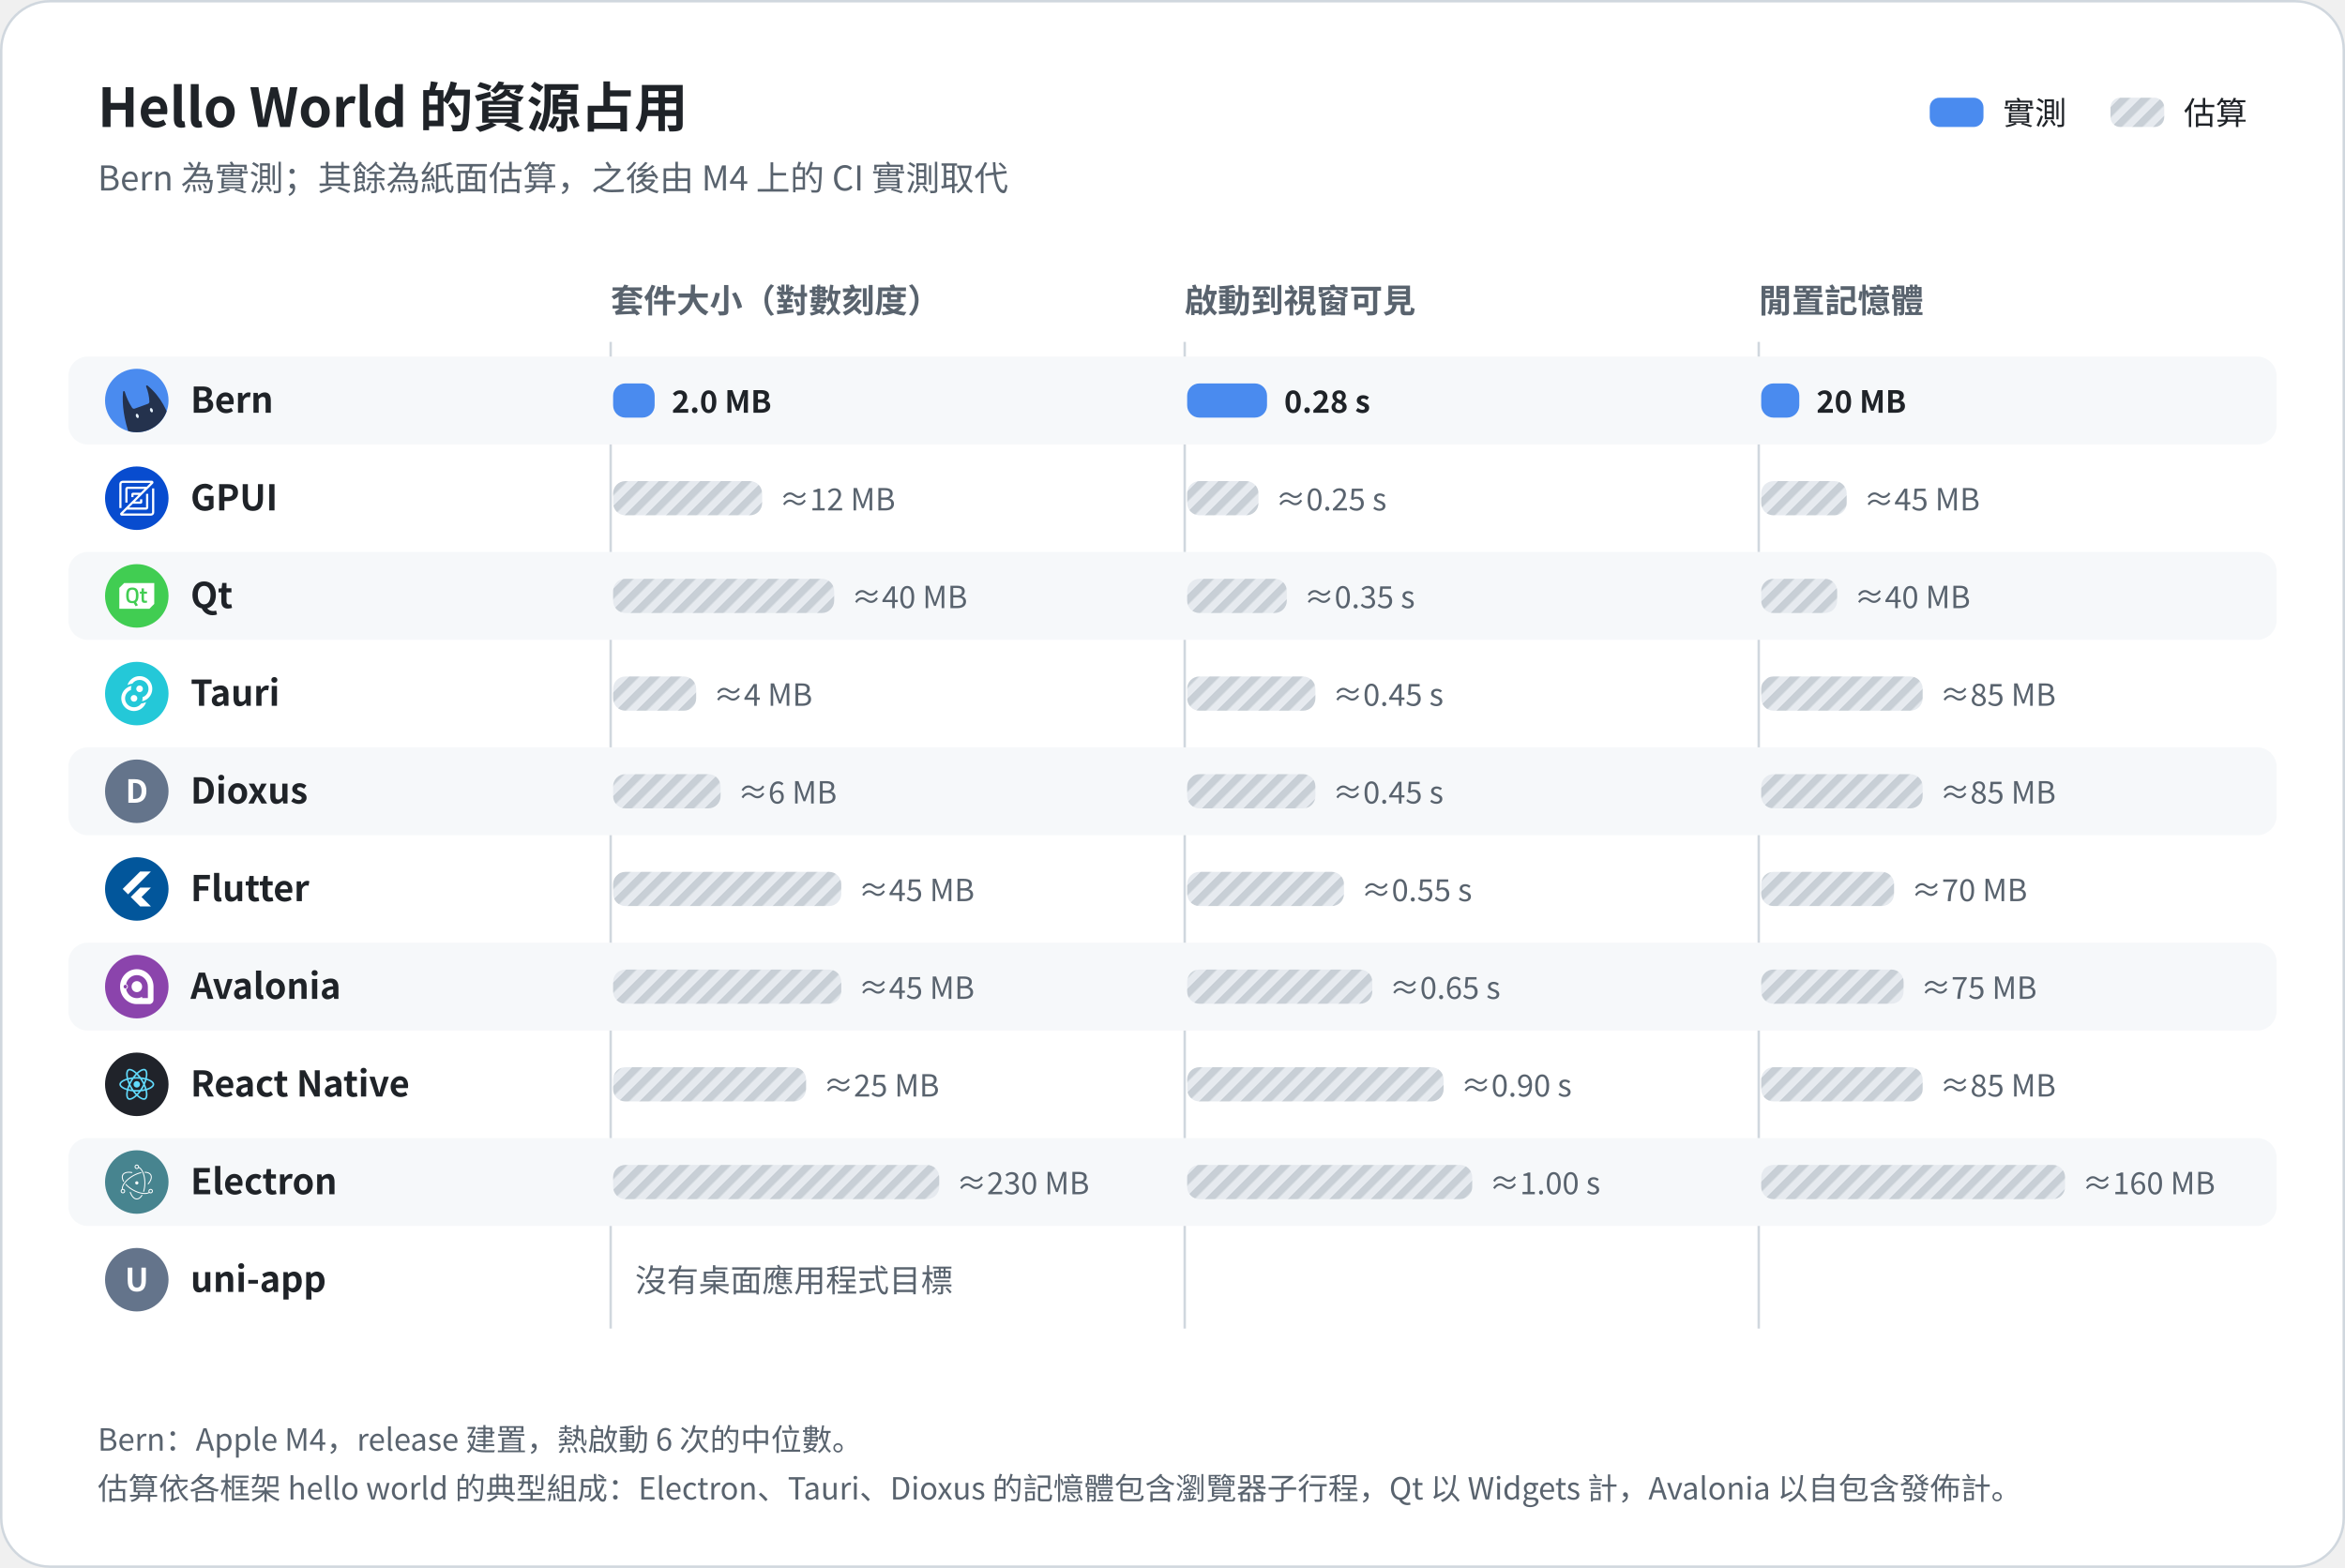
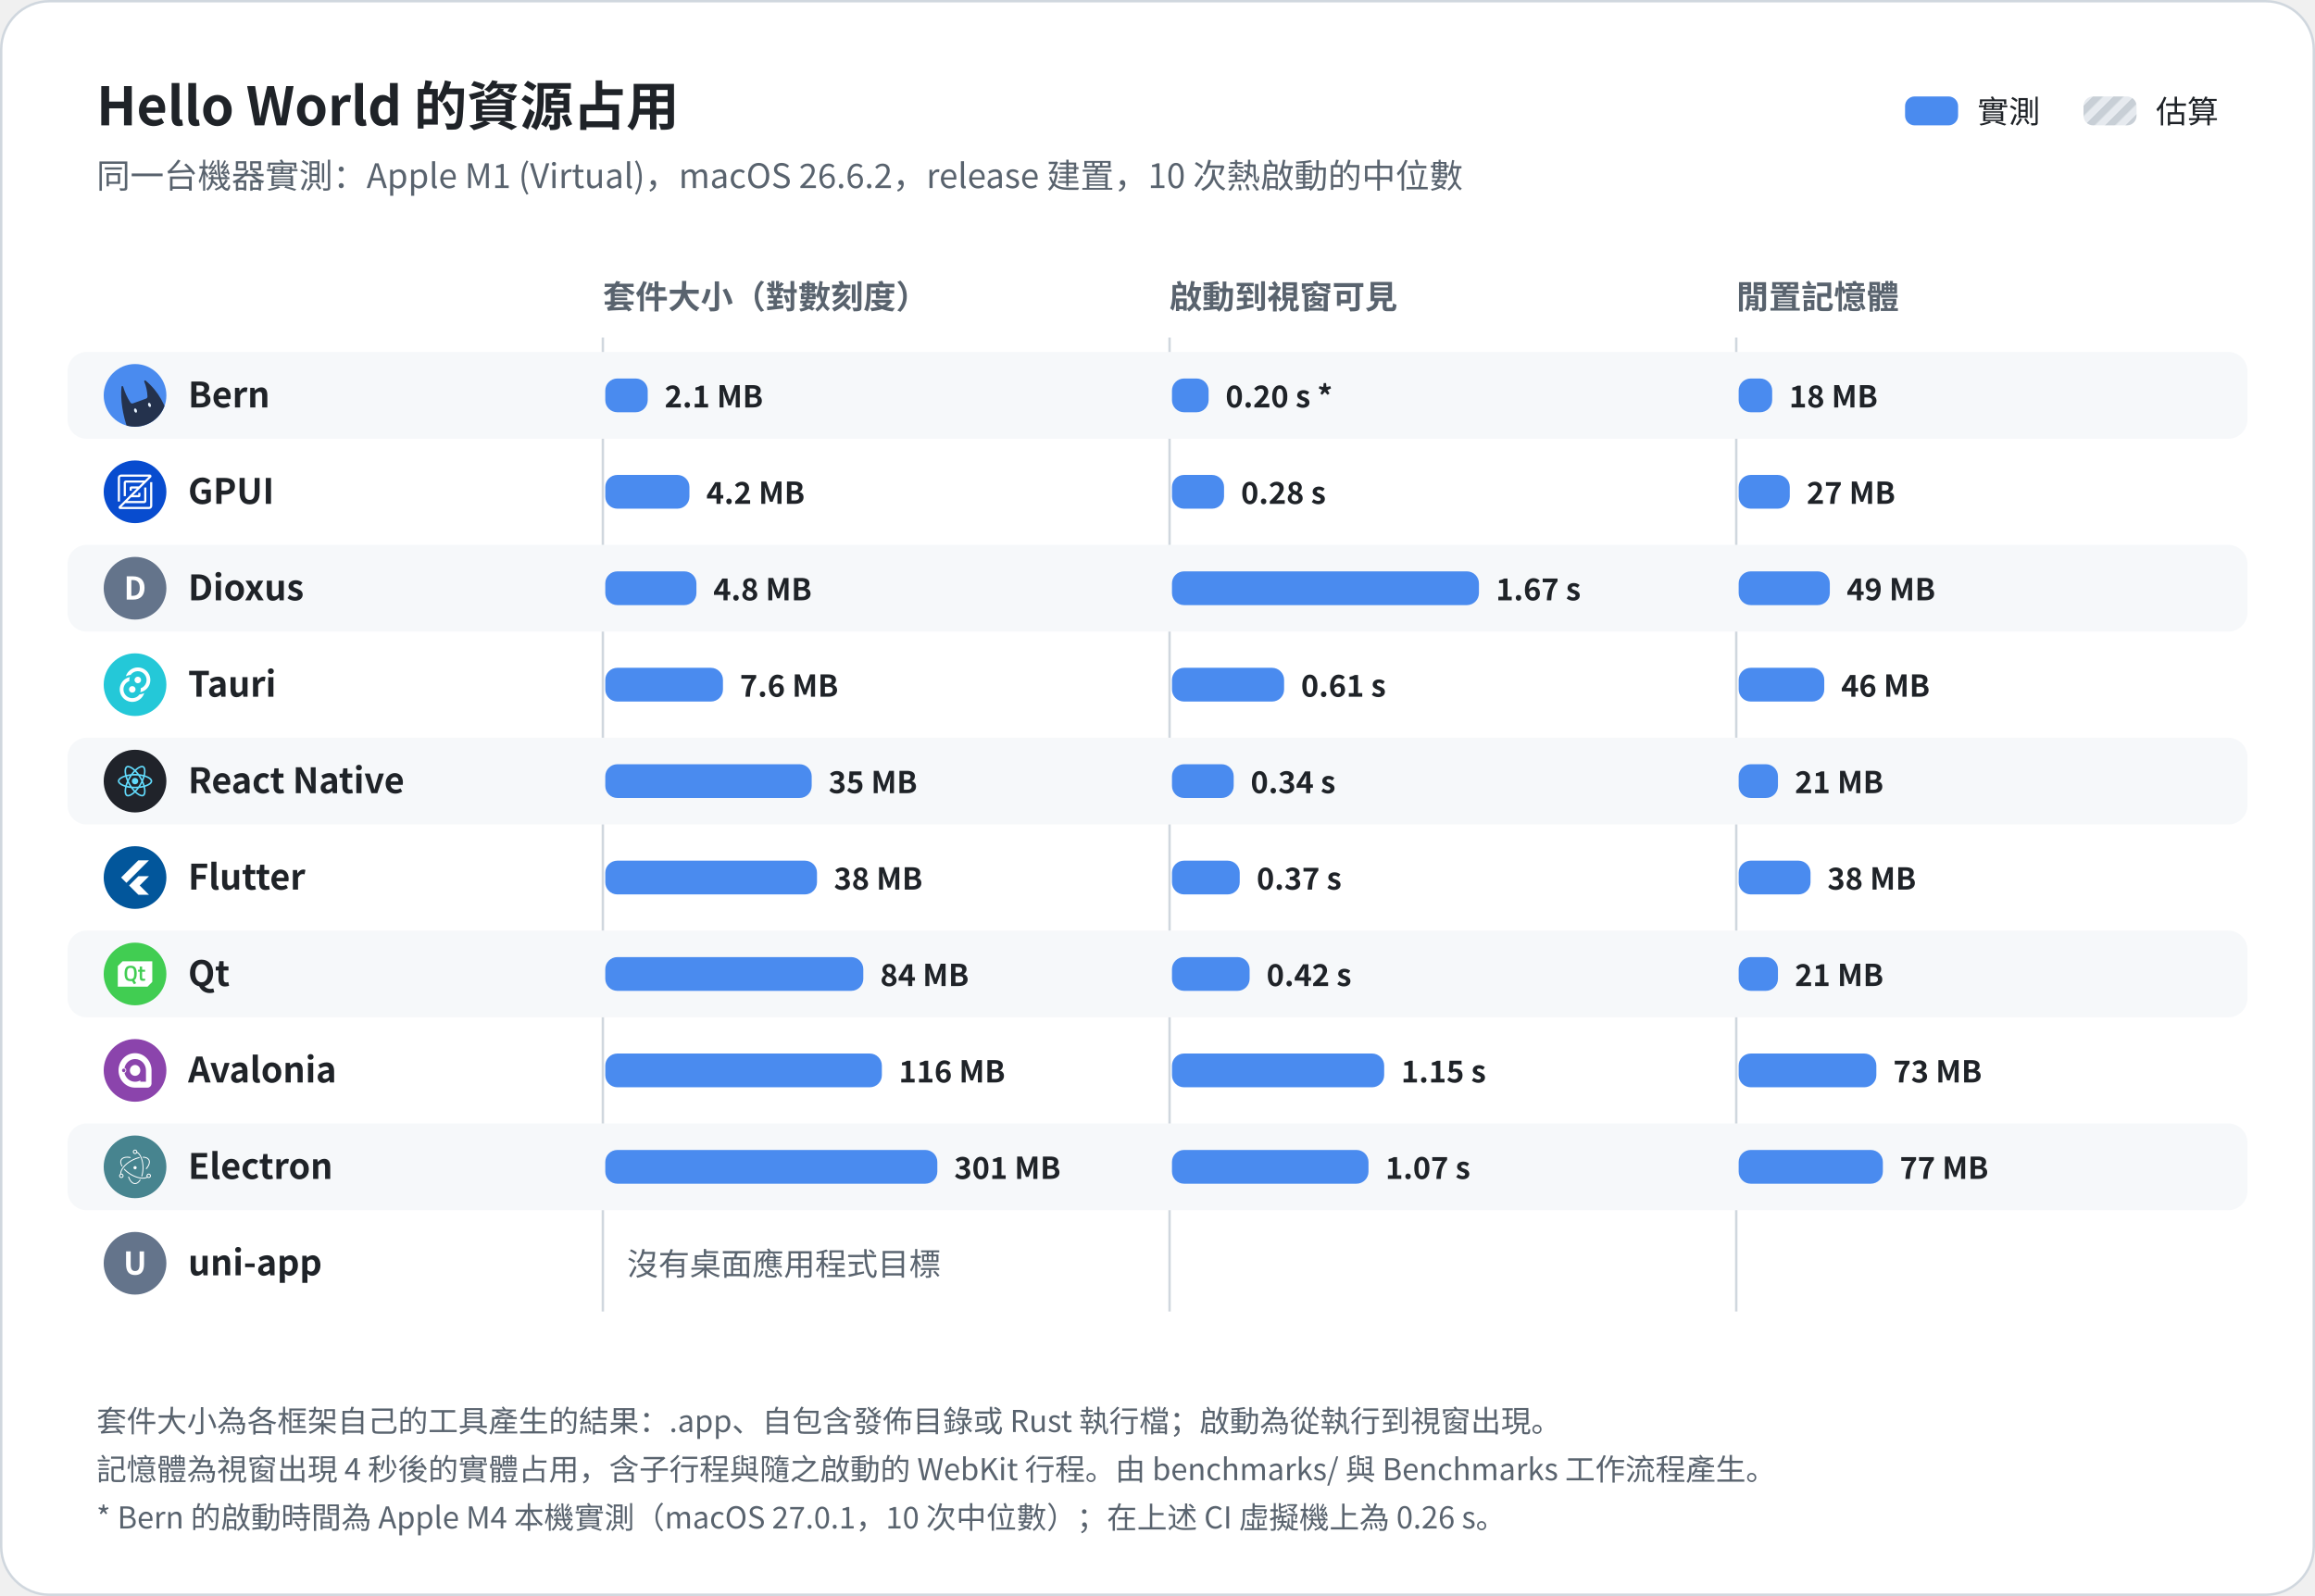
- <svg xmlns="http://www.w3.org/2000/svg" viewBox="0 0 960 642" width="960" height="642" font-family="-apple-system, BlinkMacSystemFont, 'Segoe UI', 'PingFang SC', 'Hiragino Sans GB', 'Microsoft YaHei', 'Noto Sans CJK SC', 'Helvetica Neue', Arial, sans-serif">
+ <svg xmlns="http://www.w3.org/2000/svg" viewBox="0 0 960 662" width="960" height="662" font-family="-apple-system, BlinkMacSystemFont, 'Segoe UI', 'PingFang SC', 'Hiragino Sans GB', 'Microsoft YaHei', 'Noto Sans CJK SC', 'Helvetica Neue', Arial, sans-serif">
  <defs>
    <symbol id="bern-logo" viewBox="0 0 1024 1024">
      <defs>
        <clipPath id="bern-symbol-disc">
          <circle cx="512" cy="512" r="512" />
        </clipPath>
      </defs>
      <g clip-path="url(#bern-symbol-disc)">
        <rect width="1024" height="1024" fill="#4A8BEF" />
        <path fill="#24324D" d="M 290.4 372.1 C 270.7 579.3 309.8 827.6 392.0 1060.0 L 1100 1100 L 1060.0 880.0 C 1013.0 692.2 904.4 451.5 684.3 270.5 A 14 14 0 0 0 662.4 286.5 C 693.7 364.2 711.6 444.8 715.3 529.4 A 36 36 0 0 1 691.6 564.9 C 620.6 590.7 549.5 616.5 478.5 642.4 A 36 36 0 0 1 436.0 628.1 C 383.8 547.6 344.6 461.1 317.8 369.5 A 14 14 0 0 0 290.4 372.1 Z" />
        <ellipse rx="22" ry="36" fill="#E8F4FF" transform="translate(520 760) rotate(-20)" />
        <ellipse rx="22" ry="36" fill="#E8F4FF" transform="translate(748 668) rotate(-20)" />
      </g>
    </symbol>
    <marker id="arrow" viewBox="0 0 10 10" refX="8" refY="5" markerWidth="10" markerHeight="10" markerUnits="userSpaceOnUse" orient="auto-start-reverse">
      <path d="M0 0 L10 5 L0 10 z" fill="#AFB8C1" />
    </marker>
    <marker id="arrow-accent" viewBox="0 0 10 10" refX="8" refY="5" markerWidth="11" markerHeight="11" markerUnits="userSpaceOnUse" orient="auto-start-reverse">
      <path d="M0 0 L10 5 L0 10 z" fill="#4A8BEF" />
    </marker>
  </defs>
-   <rect x="0.5" y="0.5" width="959" height="641" rx="20" fill="#FFFFFF" stroke="#D0D7DE" />
+   <rect x="0.5" y="0.5" width="959" height="661" rx="20" fill="#FFFFFF" stroke="#D0D7DE" />
  <defs>
    <pattern id="hatch" width="6" height="6" patternUnits="userSpaceOnUse" patternTransform="rotate(45)">
      <rect width="6" height="6" fill="#E6EAEF" />
      <rect width="3" height="6" fill="#AFB8C1" opacity="0.55" />
    </pattern>
  </defs>
  <text x="40" y="52" font-size="22" font-weight="700" fill="#1F2328">Hello World 的資源占用</text>
-   <text x="40" y="78" font-size="14" fill="#59636E">Bern 為實測；其餘為紙面估算，之後由 M4 上的 CI 實測取代</text>
+   <text x="40" y="78" font-size="14" fill="#59636E">同一台機器實測：Apple M1 (Virtual)，macOS 26.6.2，release 建置，10 次熱啟動的中位數</text>
  <text x="894.0" y="51" font-size="13" fill="#1F2328">估算</text>
  <rect x="864.0" y="40" width="22" height="12" rx="4" fill="url(#hatch)" />
  <text x="820.0" y="51" font-size="13" fill="#1F2328">實測</text>
  <rect x="790.0" y="40" width="22" height="12" rx="4" fill="#4A8BEF" />
  <text x="250" y="128" font-size="13.5" font-weight="600" fill="#59636E">套件大小（對數刻度）</text>
  <line x1="250" y1="140" x2="250" y2="544" stroke="#D0D7DE" />
  <text x="485" y="128" font-size="13.5" font-weight="600" fill="#59636E">啟動到視窗可見</text>
  <line x1="485" y1="140" x2="485" y2="544" stroke="#D0D7DE" />
  <text x="720" y="128" font-size="13.5" font-weight="600" fill="#59636E">閒置記憶體</text>
  <line x1="720" y1="140" x2="720" y2="544" stroke="#D0D7DE" />
  <rect x="28" y="146.0" width="904" height="36" rx="8" fill="#F6F8FA" />
  <use href="#bern-logo" x="43.0" y="151.0" width="26.0" height="26.0" />
  <text x="78" y="169.0" font-size="14.5" font-weight="700" fill="#1F2328">Bern</text>
-   <rect x="251" y="157.0" width="17.0" height="14" rx="5" fill="#4A8BEF" />
-   <text x="275.0" y="169.0" font-size="12.5" font-weight="700" fill="#1F2328">2.0 MB</text>
-   <rect x="486" y="157.0" width="32.7" height="14" rx="5" fill="#4A8BEF" />
-   <text x="525.7" y="169.0" font-size="12.5" font-weight="700" fill="#1F2328">0.28 s</text>
-   <rect x="721" y="157.0" width="15.6" height="14" rx="5" fill="#4A8BEF" />
-   <text x="743.6" y="169.0" font-size="12.5" font-weight="700" fill="#1F2328">20 MB</text>
+   <rect x="251" y="157.0" width="17.6" height="14" rx="5" fill="#4A8BEF" />
+   <text x="275.6" y="169.0" font-size="12.5" font-weight="700" fill="#1F2328">2.1 MB</text>
+   <rect x="486" y="157.0" width="15.2" height="14" rx="5" fill="#4A8BEF" />
+   <text x="508.2" y="169.0" font-size="12.5" font-weight="700" fill="#1F2328">0.20 s *</text>
+   <rect x="721" y="157.0" width="13.9" height="14" rx="5" fill="#4A8BEF" />
+   <text x="741.9" y="169.0" font-size="12.5" font-weight="700" fill="#1F2328">18 MB</text>
  <circle cx="56.0" cy="204.0" r="13.0" fill="#084CCF" />
  <path d="M2.25 1.5a.75.75 0 0 0-.75.75v16.5H0V2.25A2.25 2.25 0 0 1 2.25 0h20.095c1.002 0 1.504 1.212.795 1.92L10.764 14.298h3.486V12.75h1.5v1.922a1.125 1.125 0 0 1-1.125 1.125H9.264l-2.578 2.578h11.689V9h1.5v9.375a1.5 1.5 0 0 1-1.5 1.5H5.185L2.562 22.5H21.75a.75.75 0 0 0 .75-.75V5.25H24v16.5A2.25 2.25 0 0 1 21.75 24H1.655C.653 24 .151 22.788.86 22.08L13.19 9.75H9.75v1.5h-1.5V9.375A1.125 1.125 0 0 1 9.375 8.25h5.314l2.625-2.625H5.625V15h-1.5V5.625a1.5 1.5 0 0 1 1.5-1.5h13.19L21.438 1.5z" fill="#FFFFFF" transform="translate(48.85 196.85) scale(0.5958)" />
-   <text x="78" y="209.0" font-size="14.5" font-weight="600" fill="#1F2328">GPUI</text>
-   <rect x="251" y="197.0" width="61.0" height="14" rx="5" fill="url(#hatch)" />
-   <text x="319.0" y="209.0" font-size="12.5" font-weight="500" fill="#59636E">≈12 MB</text>
-   <rect x="486" y="197.0" width="29.2" height="14" rx="5" fill="url(#hatch)" />
-   <text x="522.2" y="209.0" font-size="12.5" font-weight="500" fill="#59636E">≈0.25 s</text>
-   <rect x="721" y="197.0" width="35.0" height="14" rx="5" fill="url(#hatch)" />
-   <text x="763.0" y="209.0" font-size="12.5" font-weight="500" fill="#59636E">≈45 MB</text>
+   <text x="78" y="209.0" font-size="14.5" font-weight="700" fill="#1F2328">GPUI</text>
+   <rect x="251" y="197.0" width="34.9" height="14" rx="5" fill="#4A8BEF" />
+   <text x="292.9" y="209.0" font-size="12.5" font-weight="700" fill="#1F2328">4.2 MB</text>
+   <rect x="486" y="197.0" width="21.6" height="14" rx="5" fill="#4A8BEF" />
+   <text x="514.6" y="209.0" font-size="12.5" font-weight="700" fill="#1F2328">0.28 s</text>
+   <rect x="721" y="197.0" width="21.2" height="14" rx="5" fill="#4A8BEF" />
+   <text x="749.2" y="209.0" font-size="12.5" font-weight="700" fill="#1F2328">27 MB</text>
  <rect x="28" y="226.0" width="904" height="36" rx="8" fill="#F6F8FA" />
-   <circle cx="56.0" cy="244.0" r="13.0" fill="#41CD52" />
-   <path d="M21.693 3.162H3.33L0 6.49v14.348h20.671L24 17.51V3.162zM12.785 18.4l-1.562.728-1.35-2.217c-.196.057-.499.09-.924.09-1.579 0-2.683-.425-3.305-1.276-.622-.85-.932-2.2-.932-4.033 0-1.84.319-3.206.949-4.098.63-.892 1.726-1.341 3.288-1.341 1.562 0 2.658.441 3.28 1.333.63.883.94 2.25.94 4.098 0 1.219-.13 2.2-.384 2.945-.261.752-.679 1.325-1.268 1.718zm4.736-1.587c-.858 0-1.447-.196-1.766-.59-.32-.392-.483-1.136-.483-2.232v-3.534H14.11V9.051h1.162V6.843h1.644V9.05h2.094v1.415h-2.094v3.346c0 .622.05 1.03.14 1.227.09.204.326.303.695.303l1.243-.05.073 1.326c-.67.13-1.186.196-1.546.196zm-8.58-9.08c-.95 0-1.604.311-1.963.94-.352.63-.532 1.629-.532 3.011 0 1.374.172 2.364.515 2.953.344.589 1.006.892 1.98.892.973 0 1.628-.295 1.971-.876.335-.58.507-1.57.507-2.953 0-1.39-.172-2.396-.523-3.026-.352-.63-1.006-.94-1.955-.94Z" fill="#FFFFFF" transform="translate(48.85 236.85) scale(0.5958)" />
-   <text x="78" y="249.0" font-size="14.5" font-weight="600" fill="#1F2328">Qt</text>
-   <rect x="251" y="237.0" width="90.5" height="14" rx="5" fill="url(#hatch)" />
-   <text x="348.5" y="249.0" font-size="12.5" font-weight="500" fill="#59636E">≈40 MB</text>
-   <rect x="486" y="237.0" width="40.8" height="14" rx="5" fill="url(#hatch)" />
-   <text x="533.8" y="249.0" font-size="12.5" font-weight="500" fill="#59636E">≈0.35 s</text>
-   <rect x="721" y="237.0" width="31.1" height="14" rx="5" fill="url(#hatch)" />
-   <text x="759.1" y="249.0" font-size="12.5" font-weight="500" fill="#59636E">≈40 MB</text>
+   <circle cx="56.0" cy="244.0" r="13.0" fill="#64748B" />
+   <text x="56.0" y="248.7" text-anchor="middle" font-size="13.0" font-weight="700" fill="#FFFFFF">D</text>
+   <text x="78" y="249.0" font-size="14.5" font-weight="700" fill="#1F2328">Dioxus</text>
+   <rect x="251" y="237.0" width="37.8" height="14" rx="5" fill="#4A8BEF" />
+   <text x="295.8" y="249.0" font-size="12.5" font-weight="700" fill="#1F2328">4.8 MB</text>
+   <rect x="486" y="237.0" width="127.3" height="14" rx="5" fill="#4A8BEF" />
+   <text x="620.3" y="249.0" font-size="12.5" font-weight="700" fill="#1F2328">1.67 s</text>
+   <rect x="721" y="237.0" width="37.8" height="14" rx="5" fill="#4A8BEF" />
+   <text x="765.8" y="249.0" font-size="12.5" font-weight="700" fill="#1F2328">49 MB</text>
  <circle cx="56.0" cy="284.0" r="13.0" fill="#24C8D8" />
  <path d="M13.912 0a8.72 8.72 0 0 0-8.308 6.139c1.05-.515 2.18-.845 3.342-.976 2.415-3.363 7.4-3.412 9.88-.097 2.48 3.315 1.025 8.084-2.883 9.45a6.131 6.131 0 0 1-.3 2.762 8.72 8.72 0 0 0 3.01-1.225A8.72 8.72 0 0 0 13.913 0zm.082 6.451a2.284 2.284 0 1 0-.15 4.566 2.284 2.284 0 0 0 .15-4.566zm-5.629.27a8.72 8.72 0 0 0-3.031 1.235 8.72 8.72 0 1 0 13.06 9.913 10.173 10.174 0 0 1-3.343.965 6.125 6.125 0 1 1-7.028-9.343 6.114 6.115 0 0 1 .342-2.772zm1.713 6.27a2.284 2.284 0 0 0-2.284 2.283 2.284 2.284 0 0 0 2.284 2.284 2.284 2.284 0 0 0 2.284-2.284 2.284 2.284 0 0 0-2.284-2.284z" fill="#FFFFFF" transform="translate(48.85 276.85) scale(0.5958)" />
-   <text x="78" y="289.0" font-size="14.5" font-weight="600" fill="#1F2328">Tauri</text>
-   <rect x="251" y="277.0" width="34.0" height="14" rx="5" fill="url(#hatch)" />
-   <text x="292.0" y="289.0" font-size="12.5" font-weight="500" fill="#59636E">≈4 MB</text>
-   <rect x="486" y="277.0" width="52.5" height="14" rx="5" fill="url(#hatch)" />
-   <text x="545.5" y="289.0" font-size="12.5" font-weight="500" fill="#59636E">≈0.45 s</text>
-   <rect x="721" y="277.0" width="66.1" height="14" rx="5" fill="url(#hatch)" />
-   <text x="794.1" y="289.0" font-size="12.5" font-weight="500" fill="#59636E">≈85 MB</text>
+   <text x="78" y="289.0" font-size="14.5" font-weight="700" fill="#1F2328">Tauri</text>
+   <rect x="251" y="277.0" width="48.8" height="14" rx="5" fill="#4A8BEF" />
+   <text x="306.8" y="289.0" font-size="12.5" font-weight="700" fill="#1F2328">7.6 MB</text>
+   <rect x="486" y="277.0" width="46.5" height="14" rx="5" fill="#4A8BEF" />
+   <text x="539.5" y="289.0" font-size="12.5" font-weight="700" fill="#1F2328">0.61 s</text>
+   <rect x="721" y="277.0" width="35.5" height="14" rx="5" fill="#4A8BEF" />
+   <text x="763.5" y="289.0" font-size="12.5" font-weight="700" fill="#1F2328">46 MB</text>
  <rect x="28" y="306.0" width="904" height="36" rx="8" fill="#F6F8FA" />
-   <circle cx="56.0" cy="324.0" r="13.0" fill="#64748B" />
-   <text x="56.0" y="328.7" text-anchor="middle" font-size="13.0" font-weight="700" fill="#FFFFFF">D</text>
-   <text x="78" y="329.0" font-size="14.5" font-weight="600" fill="#1F2328">Dioxus</text>
-   <rect x="251" y="317.0" width="44.0" height="14" rx="5" fill="url(#hatch)" />
-   <text x="302.0" y="329.0" font-size="12.5" font-weight="500" fill="#59636E">≈6 MB</text>
-   <rect x="486" y="317.0" width="52.5" height="14" rx="5" fill="url(#hatch)" />
-   <text x="545.5" y="329.0" font-size="12.5" font-weight="500" fill="#59636E">≈0.45 s</text>
-   <rect x="721" y="317.0" width="66.1" height="14" rx="5" fill="url(#hatch)" />
-   <text x="794.1" y="329.0" font-size="12.5" font-weight="500" fill="#59636E">≈85 MB</text>
+   <circle cx="56.0" cy="324.0" r="13.0" fill="#20232A" />
+   <path d="M14.23 12.004a2.236 2.236 0 0 1-2.235 2.236 2.236 2.236 0 0 1-2.236-2.236 2.236 2.236 0 0 1 2.235-2.236 2.236 2.236 0 0 1 2.236 2.236zm2.648-10.69c-1.346 0-3.107.96-4.888 2.622-1.78-1.653-3.542-2.602-4.887-2.602-.41 0-.783.093-1.106.278-1.375.793-1.683 3.264-.973 6.365C1.98 8.917 0 10.42 0 12.004c0 1.59 1.99 3.097 5.043 4.03-.704 3.113-.39 5.588.988 6.38.32.187.69.275 1.102.275 1.345 0 3.107-.96 4.888-2.624 1.78 1.654 3.542 2.603 4.887 2.603.41 0 .783-.09 1.106-.275 1.374-.792 1.683-3.263.973-6.365C22.02 15.096 24 13.59 24 12.004c0-1.59-1.99-3.097-5.043-4.032.704-3.11.39-5.587-.988-6.38-.318-.184-.688-.277-1.092-.278zm-.005 1.09v.006c.225 0 .406.044.558.127.666.382.955 1.835.73 3.704-.054.46-.142.945-.25 1.44-.96-.236-2.006-.417-3.107-.534-.66-.905-1.345-1.727-2.035-2.447 1.592-1.48 3.087-2.292 4.105-2.295zm-9.77.02c1.012 0 2.514.808 4.11 2.28-.686.72-1.37 1.537-2.02 2.442-1.107.117-2.154.298-3.113.538-.112-.49-.195-.964-.254-1.42-.23-1.868.054-3.32.714-3.707.19-.09.4-.127.563-.132zm4.882 3.05c.455.468.91.992 1.36 1.564-.44-.02-.89-.034-1.345-.034-.46 0-.915.01-1.36.034.44-.572.895-1.096 1.345-1.565zM12 8.1c.74 0 1.477.034 2.202.093.406.582.802 1.203 1.183 1.86.372.64.71 1.29 1.018 1.946-.308.655-.646 1.31-1.013 1.95-.38.66-.773 1.288-1.18 1.87-.728.063-1.466.098-2.21.098-.74 0-1.477-.035-2.202-.093-.406-.582-.802-1.204-1.183-1.86-.372-.64-.71-1.29-1.018-1.946.303-.657.646-1.313 1.013-1.954.38-.66.773-1.286 1.18-1.868.728-.064 1.466-.098 2.21-.098zm-3.635.254c-.24.377-.48.763-.704 1.16-.225.39-.435.782-.635 1.174-.265-.656-.49-1.31-.676-1.947.64-.15 1.315-.283 2.015-.386zm7.26 0c.695.103 1.365.23 2.006.387-.18.632-.405 1.282-.66 1.933-.2-.39-.41-.783-.64-1.174-.225-.392-.465-.774-.705-1.146zm3.063.675c.484.15.944.317 1.375.498 1.732.74 2.852 1.708 2.852 2.476-.005.768-1.125 1.74-2.857 2.475-.42.18-.88.342-1.355.493-.28-.958-.646-1.956-1.1-2.98.45-1.017.81-2.01 1.085-2.964zm-13.395.004c.278.96.645 1.957 1.1 2.98-.45 1.017-.812 2.01-1.086 2.964-.484-.15-.944-.318-1.37-.5-1.732-.737-2.852-1.706-2.852-2.474 0-.768 1.12-1.742 2.852-2.476.42-.18.88-.342 1.356-.494zm11.678 4.28c.265.657.49 1.312.676 1.948-.64.157-1.316.29-2.016.39.24-.375.48-.762.705-1.158.225-.39.435-.788.636-1.18zm-9.945.02c.2.392.41.783.64 1.175.23.39.465.772.705 1.143-.695-.102-1.365-.23-2.006-.386.18-.63.406-1.282.66-1.933zM17.92 16.32c.112.493.2.968.254 1.423.23 1.868-.054 3.32-.714 3.708-.147.09-.338.128-.563.128-1.012 0-2.514-.807-4.11-2.28.686-.72 1.37-1.536 2.02-2.44 1.107-.118 2.154-.3 3.113-.54zm-11.83.01c.96.234 2.006.415 3.107.532.66.905 1.345 1.727 2.035 2.446-1.595 1.483-3.092 2.295-4.11 2.295-.22-.005-.406-.05-.553-.132-.666-.38-.955-1.834-.73-3.703.054-.46.142-.944.25-1.438zm4.56.64c.44.02.89.034 1.345.034.46 0 .915-.01 1.36-.034-.44.572-.895 1.095-1.345 1.565-.455-.47-.91-.993-1.36-1.565z" fill="#61DAFB" transform="translate(48.85 316.85) scale(0.5958)" />
+   <text x="78" y="329.0" font-size="14.5" font-weight="700" fill="#1F2328">React Native</text>
+   <rect x="251" y="317.0" width="85.6" height="14" rx="5" fill="#4A8BEF" />
+   <text x="343.6" y="329.0" font-size="12.5" font-weight="700" fill="#1F2328">35 MB</text>
+   <rect x="486" y="317.0" width="25.6" height="14" rx="5" fill="#4A8BEF" />
+   <text x="518.6" y="329.0" font-size="12.5" font-weight="700" fill="#1F2328">0.34 s</text>
+   <rect x="721" y="317.0" width="16.3" height="14" rx="5" fill="#4A8BEF" />
+   <text x="744.3" y="329.0" font-size="12.5" font-weight="700" fill="#1F2328">21 MB</text>
  <circle cx="56.0" cy="364.0" r="13.0" fill="#02569B" />
  <path d="M14.314 0L2.3 12 6 15.7 21.684.013h-7.357zm.014 11.072L7.857 17.53l6.47 6.47H21.7l-6.46-6.468 6.46-6.46h-7.37z" fill="#FFFFFF" transform="translate(48.85 356.85) scale(0.5958)" />
-   <text x="78" y="369.0" font-size="14.5" font-weight="600" fill="#1F2328">Flutter</text>
-   <rect x="251" y="357.0" width="93.4" height="14" rx="5" fill="url(#hatch)" />
-   <text x="351.4" y="369.0" font-size="12.5" font-weight="500" fill="#59636E">≈45 MB</text>
-   <rect x="486" y="357.0" width="64.2" height="14" rx="5" fill="url(#hatch)" />
-   <text x="557.2" y="369.0" font-size="12.5" font-weight="500" fill="#59636E">≈0.55 s</text>
-   <rect x="721" y="357.0" width="54.4" height="14" rx="5" fill="url(#hatch)" />
-   <text x="782.4" y="369.0" font-size="12.5" font-weight="500" fill="#59636E">≈70 MB</text>
+   <text x="78" y="369.0" font-size="14.5" font-weight="700" fill="#1F2328">Flutter</text>
+   <rect x="251" y="357.0" width="87.8" height="14" rx="5" fill="#4A8BEF" />
+   <text x="345.8" y="369.0" font-size="12.5" font-weight="700" fill="#1F2328">38 MB</text>
+   <rect x="486" y="357.0" width="28.1" height="14" rx="5" fill="#4A8BEF" />
+   <text x="521.1" y="369.0" font-size="12.5" font-weight="700" fill="#1F2328">0.37 s</text>
+   <rect x="721" y="357.0" width="29.8" height="14" rx="5" fill="#4A8BEF" />
+   <text x="757.8" y="369.0" font-size="12.5" font-weight="700" fill="#1F2328">38 MB</text>
  <rect x="28" y="386.0" width="904" height="36" rx="8" fill="#F6F8FA" />
-   <circle cx="56.0" cy="404.0" r="13.0" fill="#8B44AC" />
-   <path d="M12.034 8.208c-2.003 0-3.627 1.696-3.627 3.789s1.624 3.789 3.627 3.789 3.627-1.697 3.627-3.79-1.624-3.788-3.627-3.788m-7.392 2.067c.72.211 1.248.902 1.248 1.722s-.528 1.51-1.248 1.721c.752 3.54 3.776 6.188 7.392 6.188 1.316 0 2.554-.35 3.632-.967v.914h3.94v-7.528a5 5 0 0 0 0-.224v-.104c0-4.369-3.39-7.91-7.572-7.91-3.616 0-6.64 2.648-7.392 6.188m-.5 2.982c.67 0 1.212-.567 1.212-1.266s-.542-1.265-1.212-1.265-1.211.566-1.211 1.265c0 .7.542 1.266 1.211 1.266M20.682 24H11.8C5.549 23.887.515 18.556.515 12c0-6.627 5.143-12 11.487-12 6.241 0 11.32 5.2 11.483 11.678l-.02 9.743C23.3 22.876 22.12 24 20.683 24" fill="#FFFFFF" transform="translate(48.85 396.85) scale(0.5958)" />
-   <text x="78" y="409.0" font-size="14.5" font-weight="600" fill="#1F2328">Avalonia</text>
-   <rect x="251" y="397.0" width="93.4" height="14" rx="5" fill="url(#hatch)" />
-   <text x="351.4" y="409.0" font-size="12.5" font-weight="500" fill="#59636E">≈45 MB</text>
-   <rect x="486" y="397.0" width="75.8" height="14" rx="5" fill="url(#hatch)" />
-   <text x="568.8" y="409.0" font-size="12.5" font-weight="500" fill="#59636E">≈0.65 s</text>
-   <rect x="721" y="397.0" width="58.3" height="14" rx="5" fill="url(#hatch)" />
-   <text x="786.3" y="409.0" font-size="12.5" font-weight="500" fill="#59636E">≈75 MB</text>
-   <circle cx="56.0" cy="444.0" r="13.0" fill="#20232A" />
-   <path d="M14.23 12.004a2.236 2.236 0 0 1-2.235 2.236 2.236 2.236 0 0 1-2.236-2.236 2.236 2.236 0 0 1 2.235-2.236 2.236 2.236 0 0 1 2.236 2.236zm2.648-10.69c-1.346 0-3.107.96-4.888 2.622-1.78-1.653-3.542-2.602-4.887-2.602-.41 0-.783.093-1.106.278-1.375.793-1.683 3.264-.973 6.365C1.98 8.917 0 10.42 0 12.004c0 1.59 1.99 3.097 5.043 4.03-.704 3.113-.39 5.588.988 6.38.32.187.69.275 1.102.275 1.345 0 3.107-.96 4.888-2.624 1.78 1.654 3.542 2.603 4.887 2.603.41 0 .783-.09 1.106-.275 1.374-.792 1.683-3.263.973-6.365C22.02 15.096 24 13.59 24 12.004c0-1.59-1.99-3.097-5.043-4.032.704-3.11.39-5.587-.988-6.38-.318-.184-.688-.277-1.092-.278zm-.005 1.09v.006c.225 0 .406.044.558.127.666.382.955 1.835.73 3.704-.054.46-.142.945-.25 1.44-.96-.236-2.006-.417-3.107-.534-.66-.905-1.345-1.727-2.035-2.447 1.592-1.48 3.087-2.292 4.105-2.295zm-9.77.02c1.012 0 2.514.808 4.11 2.28-.686.72-1.37 1.537-2.02 2.442-1.107.117-2.154.298-3.113.538-.112-.49-.195-.964-.254-1.42-.23-1.868.054-3.32.714-3.707.19-.09.4-.127.563-.132zm4.882 3.05c.455.468.91.992 1.36 1.564-.44-.02-.89-.034-1.345-.034-.46 0-.915.01-1.36.034.44-.572.895-1.096 1.345-1.565zM12 8.1c.74 0 1.477.034 2.202.093.406.582.802 1.203 1.183 1.86.372.64.71 1.29 1.018 1.946-.308.655-.646 1.31-1.013 1.95-.38.66-.773 1.288-1.18 1.87-.728.063-1.466.098-2.21.098-.74 0-1.477-.035-2.202-.093-.406-.582-.802-1.204-1.183-1.86-.372-.64-.71-1.29-1.018-1.946.303-.657.646-1.313 1.013-1.954.38-.66.773-1.286 1.18-1.868.728-.064 1.466-.098 2.21-.098zm-3.635.254c-.24.377-.48.763-.704 1.16-.225.39-.435.782-.635 1.174-.265-.656-.49-1.31-.676-1.947.64-.15 1.315-.283 2.015-.386zm7.26 0c.695.103 1.365.23 2.006.387-.18.632-.405 1.282-.66 1.933-.2-.39-.41-.783-.64-1.174-.225-.392-.465-.774-.705-1.146zm3.063.675c.484.15.944.317 1.375.498 1.732.74 2.852 1.708 2.852 2.476-.005.768-1.125 1.74-2.857 2.475-.42.18-.88.342-1.355.493-.28-.958-.646-1.956-1.1-2.98.45-1.017.81-2.01 1.085-2.964zm-13.395.004c.278.96.645 1.957 1.1 2.98-.45 1.017-.812 2.01-1.086 2.964-.484-.15-.944-.318-1.37-.5-1.732-.737-2.852-1.706-2.852-2.474 0-.768 1.12-1.742 2.852-2.476.42-.18.88-.342 1.356-.494zm11.678 4.28c.265.657.49 1.312.676 1.948-.64.157-1.316.29-2.016.39.24-.375.48-.762.705-1.158.225-.39.435-.788.636-1.18zm-9.945.02c.2.392.41.783.64 1.175.23.39.465.772.705 1.143-.695-.102-1.365-.23-2.006-.386.18-.63.406-1.282.66-1.933zM17.92 16.32c.112.493.2.968.254 1.423.23 1.868-.054 3.32-.714 3.708-.147.09-.338.128-.563.128-1.012 0-2.514-.807-4.11-2.28.686-.72 1.37-1.536 2.02-2.44 1.107-.118 2.154-.3 3.113-.54zm-11.83.01c.96.234 2.006.415 3.107.532.66.905 1.345 1.727 2.035 2.446-1.595 1.483-3.092 2.295-4.11 2.295-.22-.005-.406-.05-.553-.132-.666-.38-.955-1.834-.73-3.703.054-.46.142-.944.25-1.438zm4.56.64c.44.02.89.034 1.345.034.46 0 .915-.01 1.36-.034-.44.572-.895 1.095-1.345 1.565-.455-.47-.91-.993-1.36-1.565z" fill="#61DAFB" transform="translate(48.85 436.85) scale(0.5958)" />
-   <text x="78" y="449.0" font-size="14.5" font-weight="600" fill="#1F2328">React Native</text>
-   <rect x="251" y="437.0" width="79.0" height="14" rx="5" fill="url(#hatch)" />
-   <text x="337.0" y="449.0" font-size="12.5" font-weight="500" fill="#59636E">≈25 MB</text>
-   <rect x="486" y="437.0" width="105.0" height="14" rx="5" fill="url(#hatch)" />
-   <text x="598.0" y="449.0" font-size="12.5" font-weight="500" fill="#59636E">≈0.90 s</text>
-   <rect x="721" y="437.0" width="66.1" height="14" rx="5" fill="url(#hatch)" />
-   <text x="794.1" y="449.0" font-size="12.5" font-weight="500" fill="#59636E">≈85 MB</text>
+   <circle cx="56.0" cy="404.0" r="13.0" fill="#41CD52" />
+   <path d="M21.693 3.162H3.33L0 6.49v14.348h20.671L24 17.51V3.162zM12.785 18.4l-1.562.728-1.35-2.217c-.196.057-.499.09-.924.09-1.579 0-2.683-.425-3.305-1.276-.622-.85-.932-2.2-.932-4.033 0-1.84.319-3.206.949-4.098.63-.892 1.726-1.341 3.288-1.341 1.562 0 2.658.441 3.28 1.333.63.883.94 2.25.94 4.098 0 1.219-.13 2.2-.384 2.945-.261.752-.679 1.325-1.268 1.718zm4.736-1.587c-.858 0-1.447-.196-1.766-.59-.32-.392-.483-1.136-.483-2.232v-3.534H14.11V9.051h1.162V6.843h1.644V9.05h2.094v1.415h-2.094v3.346c0 .622.05 1.03.14 1.227.09.204.326.303.695.303l1.243-.05.073 1.326c-.67.13-1.186.196-1.546.196zm-8.58-9.08c-.95 0-1.604.311-1.963.94-.352.63-.532 1.629-.532 3.011 0 1.374.172 2.364.515 2.953.344.589 1.006.892 1.98.892.973 0 1.628-.295 1.971-.876.335-.58.507-1.57.507-2.953 0-1.39-.172-2.396-.523-3.026-.352-.63-1.006-.94-1.955-.94Z" fill="#FFFFFF" transform="translate(48.85 396.85) scale(0.5958)" />
+   <text x="78" y="409.0" font-size="14.5" font-weight="700" fill="#1F2328">Qt</text>
+   <rect x="251" y="397.0" width="107.0" height="14" rx="5" fill="#4A8BEF" />
+   <text x="365.0" y="409.0" font-size="12.5" font-weight="700" fill="#1F2328">84 MB</text>
+   <rect x="486" y="397.0" width="32.2" height="14" rx="5" fill="#4A8BEF" />
+   <text x="525.2" y="409.0" font-size="12.5" font-weight="700" fill="#1F2328">0.42 s</text>
+   <rect x="721" y="397.0" width="16.3" height="14" rx="5" fill="#4A8BEF" />
+   <text x="744.3" y="409.0" font-size="12.5" font-weight="700" fill="#1F2328">21 MB</text>
+   <circle cx="56.0" cy="444.0" r="13.0" fill="#8B44AC" />
+   <path d="M12.034 8.208c-2.003 0-3.627 1.696-3.627 3.789s1.624 3.789 3.627 3.789 3.627-1.697 3.627-3.79-1.624-3.788-3.627-3.788m-7.392 2.067c.72.211 1.248.902 1.248 1.722s-.528 1.51-1.248 1.721c.752 3.54 3.776 6.188 7.392 6.188 1.316 0 2.554-.35 3.632-.967v.914h3.94v-7.528a5 5 0 0 0 0-.224v-.104c0-4.369-3.39-7.91-7.572-7.91-3.616 0-6.64 2.648-7.392 6.188m-.5 2.982c.67 0 1.212-.567 1.212-1.266s-.542-1.265-1.212-1.265-1.211.566-1.211 1.265c0 .7.542 1.266 1.211 1.266M20.682 24H11.8C5.549 23.887.515 18.556.515 12c0-6.627 5.143-12 11.487-12 6.241 0 11.32 5.2 11.483 11.678l-.02 9.743C23.3 22.876 22.12 24 20.683 24" fill="#FFFFFF" transform="translate(48.85 436.85) scale(0.5958)" />
+   <text x="78" y="449.0" font-size="14.5" font-weight="700" fill="#1F2328">Avalonia</text>
+   <rect x="251" y="437.0" width="114.7" height="14" rx="5" fill="#4A8BEF" />
+   <text x="372.7" y="449.0" font-size="12.5" font-weight="700" fill="#1F2328">116 MB</text>
+   <rect x="486" y="437.0" width="88.0" height="14" rx="5" fill="#4A8BEF" />
+   <text x="581.0" y="449.0" font-size="12.5" font-weight="700" fill="#1F2328">1.15 s</text>
+   <rect x="721" y="437.0" width="57.1" height="14" rx="5" fill="#4A8BEF" />
+   <text x="785.1" y="449.0" font-size="12.5" font-weight="700" fill="#1F2328">73 MB</text>
  <rect x="28" y="466.0" width="904" height="36" rx="8" fill="#F6F8FA" />
  <circle cx="56.0" cy="484.0" r="13.0" fill="#47848F" />
  <path d="M12.011 0c-.85 0-1.539.689-1.539 1.539 0 .85.689 1.539 1.539 1.539.595 0 1.11-.338 1.366-.832 2.221 1.268 3.847 5.473 3.847 10.362 0 2.071-.289 4.056-.825 5.769a.322.322 0 0 0 .211.403.322.322 0 0 0 .403-.211c.556-1.776.854-3.825.854-5.96 0-5.193-1.772-9.686-4.321-11.003.001-.022.004-.044.004-.067 0-.85-.689-1.539-1.539-1.539zm0 .643a.896.896 0 1 1 0 1.792.896.896 0 1 1 0-1.792zm-5.486 4.305c-2.067.007-3.647.665-4.388 1.948-.738 1.277-.527 2.971.511 4.781a.322.322 0 0 0 .558-.32C2.271 9.727 2.089 8.266 2.694 7.218c.821-1.422 3.033-1.955 5.932-1.427a.322.322 0 0 0 .115-.633c-.784-.143-1.527-.212-2.216-.21zm11.052.018a.322.322 0 0 0-.008.643c1.834.024 3.156.596 3.75 1.626.819 1.419.18 3.595-1.718 5.837a.322.322 0 0 0 .038.454.322.322 0 0 0 .453-.038c2.054-2.426 2.771-4.866 1.784-6.574-.726-1.257-2.26-1.921-4.299-1.947zm-2.698.292a.323.323 0 0 0-.065.007c-1.857.398-3.833 1.175-5.731 2.271-4.57 2.638-7.592 6.495-7.36 9.372-.473.263-.793.766-.793 1.345 0 .85.689 1.539 1.539 1.539.85 0 1.539-.689 1.539-1.539 0-.85-.689-1.539-1.539-1.539-.038 0-.075.003-.113.006-.1-2.56 2.743-6.141 7.048-8.627 1.841-1.063 3.755-1.816 5.545-2.2a.322.322 0 0 0-.07-.636zm-2.879 6.236a1.119 1.119 0 0 0-.224.025c-.601.13-.983.723-.853 1.324.13.601.723.983 1.324.853.601-.13.983-.723.853-1.324-.114-.526-.582-.884-1.099-.879zM4.532 13.341a.321.321 0 0 0-.232.084.321.321 0 0 0-.021.454c1.268 1.394 2.916 2.701 4.795 3.786 4.415 2.549 9.106 3.285 11.561 1.839a1.53 1.53 0 0 0 .897.29c.85 0 1.539-.689 1.539-1.539 0-.85-.689-1.539-1.539-1.539-.85 0-1.539.689-1.539 1.539 0 .276.074.534.201.758-2.245 1.214-6.631.5-10.798-1.905-1.823-1.052-3.418-2.318-4.64-3.661a.321.321 0 0 0-.223-.105zm-2.063 4.017a.896.896 0 1 1 0 1.792.896.896 0 1 1 0-1.792zm19.062 0a.896.896 0 1 1 0 1.792.891.891 0 0 1-.586-.219c-.003-.004-.004-.008-.007-.012a.32.32 0 0 0-.096-.091.896.896 0 0 1 .689-1.469zm-14.005 1.368a.322.322 0 0 0-.321.43C8.279 22.154 10.036 24 12.011 24c1.441 0 2.773-.982 3.813-2.711a.322.322 0 0 0-.11-.441.322.322 0 0 0-.442.11c-.934 1.554-2.081 2.399-3.261 2.399-1.641 0-3.208-1.647-4.2-4.418a.322.322 0 0 0-.285-.213z" fill="#FFFFFF" transform="translate(48.85 476.85) scale(0.5958)" />
-   <text x="78" y="489.0" font-size="14.5" font-weight="600" fill="#1F2328">Electron</text>
-   <rect x="251" y="477.0" width="133.5" height="14" rx="5" fill="url(#hatch)" />
-   <text x="391.5" y="489.0" font-size="12.5" font-weight="500" fill="#59636E">≈230 MB</text>
-   <rect x="486" y="477.0" width="116.7" height="14" rx="5" fill="url(#hatch)" />
-   <text x="609.7" y="489.0" font-size="12.5" font-weight="500" fill="#59636E">≈1.00 s</text>
-   <rect x="721" y="477.0" width="124.4" height="14" rx="5" fill="url(#hatch)" />
-   <text x="852.4" y="489.0" font-size="12.5" font-weight="500" fill="#59636E">≈160 MB</text>
+   <text x="78" y="489.0" font-size="14.5" font-weight="700" fill="#1F2328">Electron</text>
+   <rect x="251" y="477.0" width="137.7" height="14" rx="5" fill="#4A8BEF" />
+   <text x="395.7" y="489.0" font-size="12.5" font-weight="700" fill="#1F2328">301 MB</text>
+   <rect x="486" y="477.0" width="81.5" height="14" rx="5" fill="#4A8BEF" />
+   <text x="574.5" y="489.0" font-size="12.5" font-weight="700" fill="#1F2328">1.07 s</text>
+   <rect x="721" y="477.0" width="59.8" height="14" rx="5" fill="#4A8BEF" />
+   <text x="787.8" y="489.0" font-size="12.5" font-weight="700" fill="#1F2328">77 MB</text>
  <circle cx="56.0" cy="524.0" r="13.0" fill="#64748B" />
  <text x="56.0" y="528.7" text-anchor="middle" font-size="13.0" font-weight="700" fill="#FFFFFF">U</text>
  <text x="78" y="529.0" font-size="14.5" font-weight="600" fill="#1F2328">uni-app</text>
  <text x="260" y="529.0" font-size="13" fill="#59636E">沒有桌面應用程式目標</text>
-   <text x="40" y="594" font-size="12.5" fill="#59636E">Bern：Apple M4，release 建置，熱啟動 6 次的中位數。</text>
-   <text x="40" y="614" font-size="12.5" fill="#59636E">估算依各框架 hello world 的典型組成：Electron、Tauri、Dioxus 的記憶體包含瀏覽器子行程，Qt 以 Widgets 計，Avalonia 以自包含發佈計。</text>
+   <text x="40" y="594" font-size="12.5" fill="#59636E">套件大小為各框架自己的工具產生的結果：.app、自包含發佈目錄或 Rust 執行檔；啟動為從執行到視窗出現。</text>
+   <text x="40" y="614" font-size="12.5" fill="#59636E">記憶體為視窗出現 4 秒後的實體占用，含子行程與隨之啟動的 WebKit 行程。由 benchmarks/ 與 Benchmarks 工作流程產生。</text>
+   <text x="40" y="634" font-size="12.5" fill="#59636E">* Bern 的啟動時間為 Apple M4 本機實測（macOS 27.0.1，10 次中位數）；在上述 CI 虛擬機上為 0.26 s。</text>
</svg>
